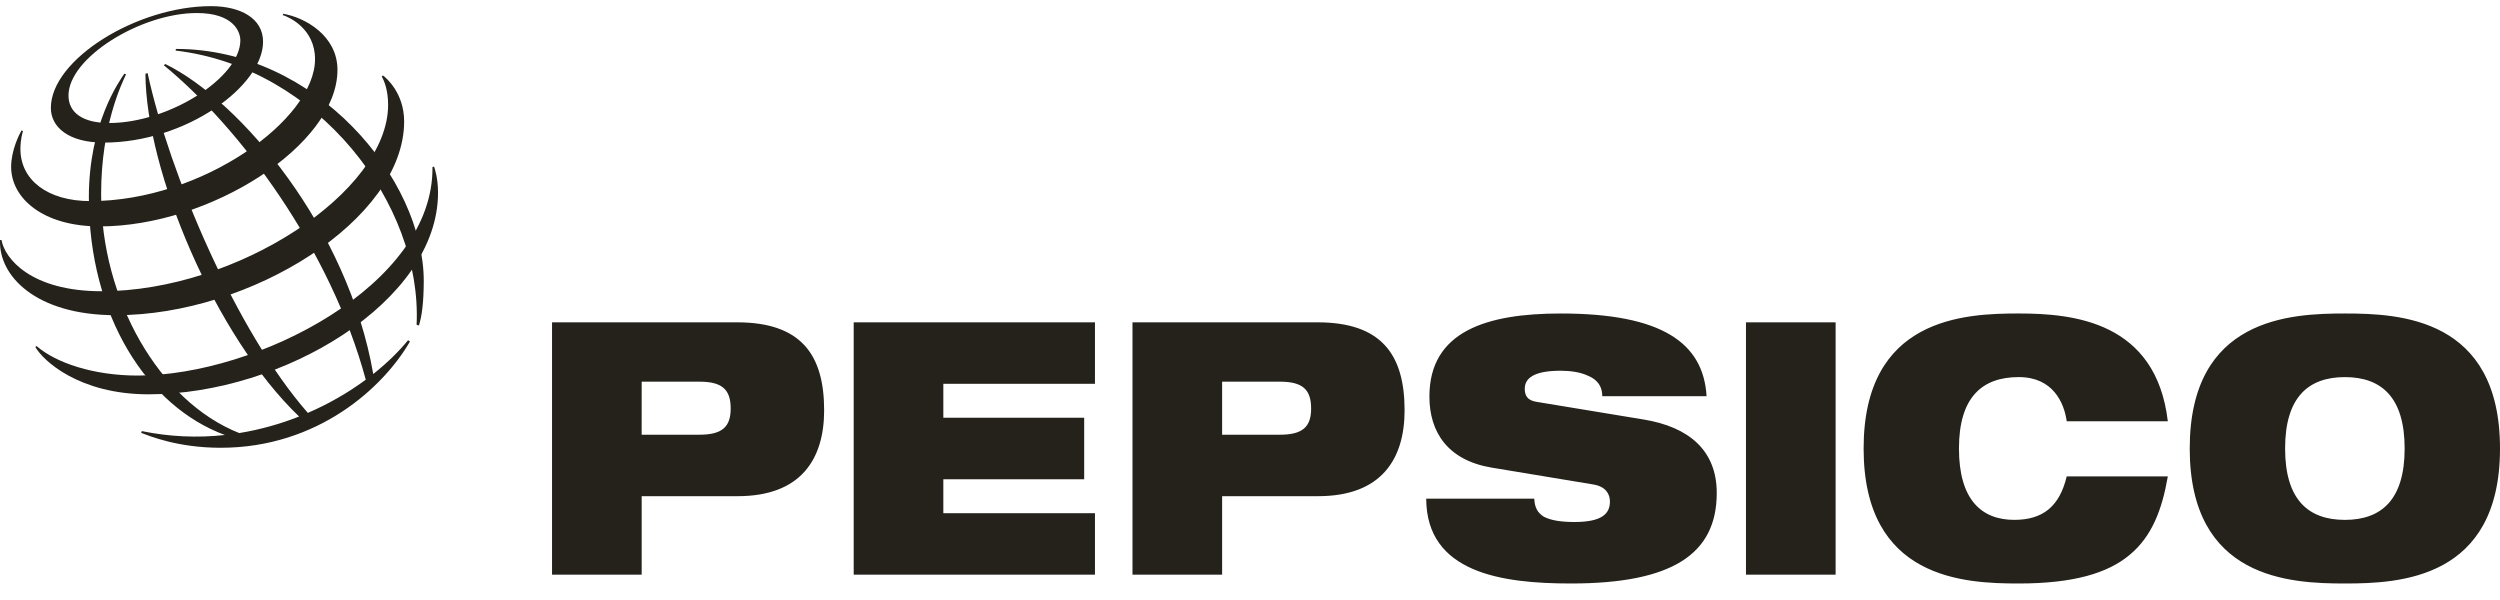
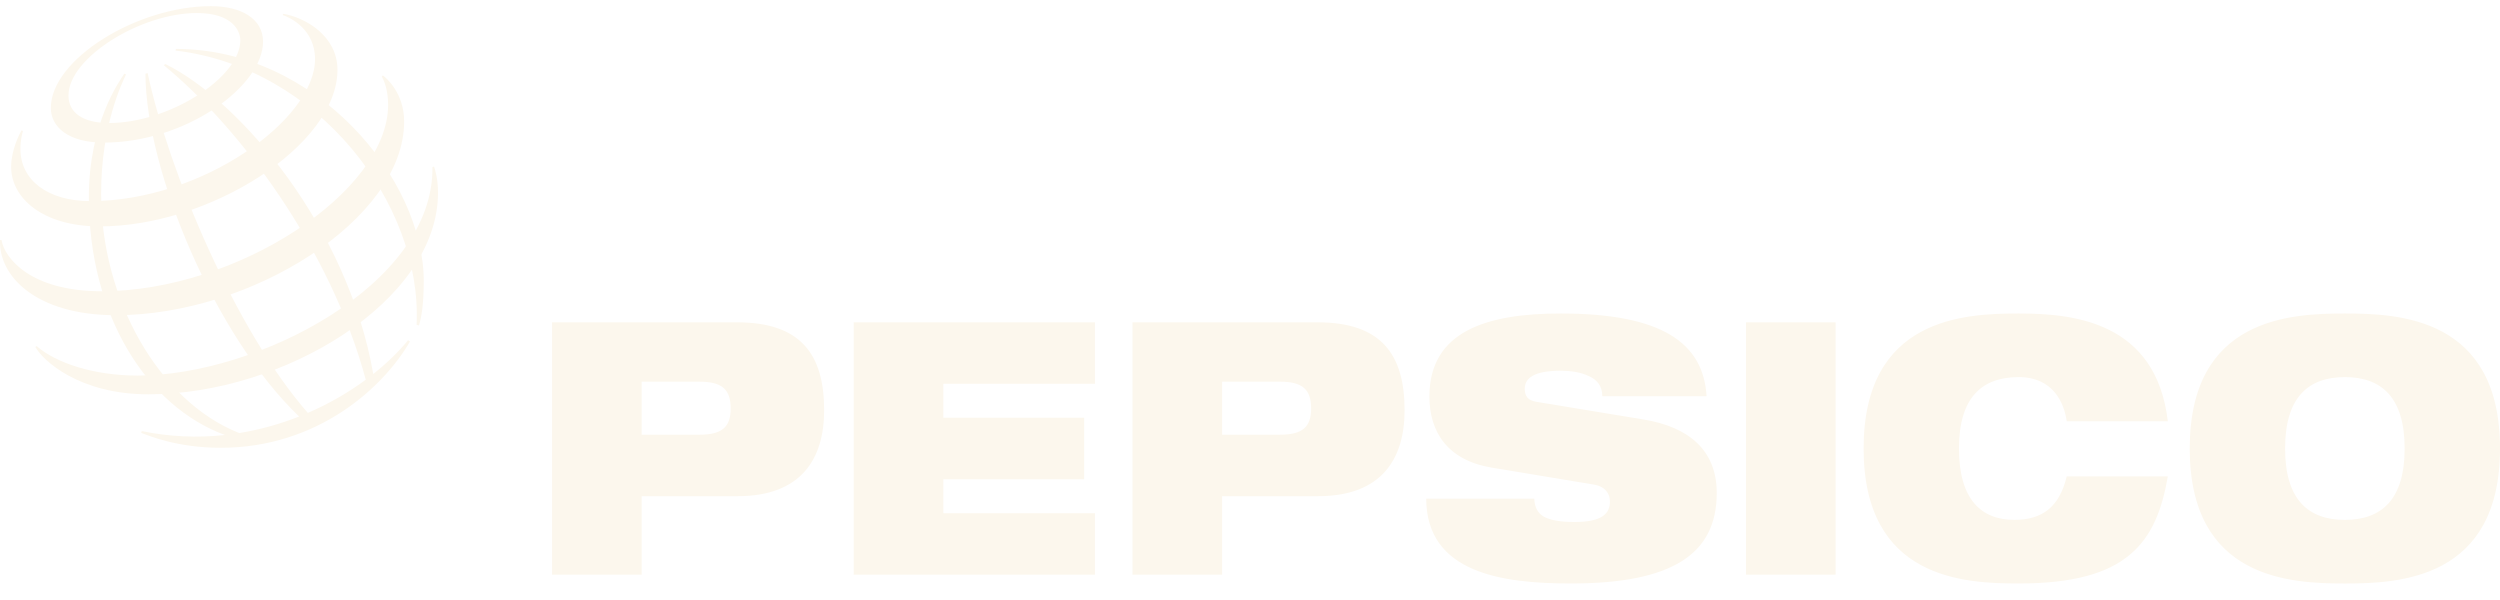
<svg xmlns="http://www.w3.org/2000/svg" width="146" height="35" viewBox="0 0 146 35" fill="none">
-   <path fill-rule="evenodd" clip-rule="evenodd" d="M37.474 22.29H40.852C42.171 22.29 42.672 22.745 42.672 23.859C42.672 24.932 42.17 25.387 40.852 25.387H37.473L37.474 22.29ZM32.239 33.56H37.474V28.977H43.081C46.793 28.977 48.13 26.79 48.13 23.963C48.13 20.681 46.755 18.824 43.043 18.824H32.239V33.56ZM63.946 22.414H55.091V24.396H63.316V27.988H55.091V29.969H63.946V33.56H49.856V18.824H63.946L63.946 22.414ZM71.372 22.29H74.751C76.069 22.29 76.57 22.745 76.57 23.859C76.57 24.932 76.069 25.387 74.751 25.387H71.372V22.29ZM66.137 33.56H71.372V28.977H76.978C80.692 28.977 82.028 26.79 82.028 23.963C82.028 20.681 80.654 18.824 76.941 18.824H66.137V33.56ZM87.096 27.306C84.534 26.872 83.477 25.221 83.477 23.158C83.477 19.339 86.837 18.308 91.142 18.308C97.045 18.308 99.478 20.02 99.664 23.137H93.574C93.574 22.538 93.259 22.166 92.777 21.96C92.312 21.733 91.719 21.651 91.143 21.651C89.583 21.651 89.046 22.084 89.046 22.704C89.046 23.116 89.212 23.385 89.732 23.467L95.988 24.499C98.624 24.932 100.258 26.294 100.258 28.791C100.258 32.384 97.622 34.076 91.737 34.076C87.708 34.076 83.308 33.457 83.29 29.123H89.602C89.62 29.617 89.788 29.948 90.159 30.175C90.548 30.381 91.124 30.485 91.941 30.485C93.574 30.485 94.02 29.989 94.02 29.287C94.02 28.854 93.778 28.421 93.074 28.297L87.096 27.306ZM107.2 33.56H101.965V18.824H107.2L107.2 33.56ZM126.601 27.822C126.266 29.762 125.671 31.331 124.372 32.404C123.092 33.477 121.086 34.076 117.894 34.076C114.72 34.076 108.835 33.828 108.835 26.192C108.835 18.555 114.72 18.307 117.894 18.307C121.049 18.307 125.913 18.761 126.601 24.603H120.697C120.549 23.549 119.916 22.022 117.894 22.022C115.758 22.022 114.403 23.198 114.403 26.192C114.403 29.185 115.721 30.36 117.633 30.36C119.286 30.36 120.27 29.597 120.697 27.822H126.601V27.822ZM133.45 26.192C133.45 23.199 134.806 22.023 136.941 22.023C139.075 22.023 140.431 23.199 140.431 26.192C140.431 29.185 139.075 30.361 136.941 30.361C134.806 30.361 133.45 29.185 133.45 26.192ZM127.88 26.192C127.88 33.828 133.765 34.076 136.941 34.076C140.115 34.076 146 33.828 146 26.192C146 18.555 140.115 18.308 136.941 18.308C133.765 18.308 127.88 18.555 127.88 26.192H127.88ZM24.329 18.97C24.667 11.9 18.57 3.938 10.257 2.953L10.271 2.857C18.466 2.857 24.748 10.443 24.748 16.428C24.74 17.674 24.642 18.445 24.466 19.006L24.329 18.97ZM23.832 19.868C23.287 20.535 22.601 21.205 21.798 21.842C20.32 13.342 14.074 5.91 9.658 3.74L9.563 3.806C14.005 7.451 19.301 14.53 21.361 22.175C20.311 22.947 19.175 23.597 17.978 24.113C13.787 19.334 9.88 10.117 8.621 4.269L8.493 4.307C8.522 9.984 12.553 19.622 17.468 24.325C16.34 24.771 15.168 25.095 13.972 25.291C9.26 23.424 5.906 17.445 5.906 11.321C5.906 7.323 7.125 4.85 7.361 4.344L7.26 4.304C6.975 4.736 5.189 7.208 5.189 11.524C5.189 18.446 8.603 23.738 13.136 25.404C11.515 25.582 9.876 25.505 8.279 25.176L8.246 25.281C8.73 25.46 10.376 26.15 12.885 26.15C18.561 26.15 22.398 22.624 23.942 19.943L23.832 19.868Z" fill="#25221C" />
-   <path fill-rule="evenodd" clip-rule="evenodd" d="M12.318 0.359C8.015 0.359 2.97 3.464 2.97 6.303C2.97 7.401 3.974 8.328 6.053 8.328C10.879 8.328 15.363 5.013 15.363 2.435C15.362 1.078 14.06 0.359 12.318 0.359ZM14.036 2.354C14.036 4.528 9.862 7.184 6.374 7.184C4.833 7.184 4 6.578 4 5.577C4 3.372 8.22 0.761 11.493 0.761C13.626 0.761 14.036 1.847 14.036 2.354V2.354Z" fill="#25221C" />
-   <path fill-rule="evenodd" clip-rule="evenodd" d="M1.256 7.617C1.135 7.826 0.65 8.775 0.65 9.746C0.65 11.549 2.471 13.222 5.821 13.222C12.264 13.222 19.708 8.479 19.708 4.077C19.708 2.1 17.837 1.026 16.538 0.804L16.514 0.881C16.918 1.009 18.398 1.697 18.398 3.457C18.398 6.965 11.825 11.744 5.279 11.744C2.772 11.744 1.193 10.507 1.193 8.705C1.193 8.135 1.312 7.759 1.343 7.651L1.256 7.617Z" fill="#25221C" />
-   <path fill-rule="evenodd" clip-rule="evenodd" d="M22.364 4.406C22.541 4.54 23.602 5.424 23.602 7.097C23.602 12.8 14.666 18.408 6.767 18.408C2.056 18.408 -0.092 16.082 0.003 14.016H0.087C0.272 15.089 1.802 17.008 5.925 17.008C13.835 17.008 22.666 11.206 22.666 6.122C22.666 5.25 22.429 4.706 22.295 4.464L22.364 4.406Z" fill="#25221C" />
-   <path fill-rule="evenodd" clip-rule="evenodd" d="M25.351 9.73C25.388 9.851 25.581 10.397 25.581 11.252C25.581 17.596 16.538 23.028 8.673 23.028C4.625 23.028 2.511 21.061 2.064 20.263L2.137 20.21C3.257 21.189 5.463 21.933 8.038 21.933C14.984 21.933 25.348 16.649 25.256 9.753L25.351 9.73Z" fill="#25221C" />
+   <path fill-rule="evenodd" clip-rule="evenodd" d="M37.474 22.29H40.852C42.171 22.29 42.672 22.745 42.672 23.859C42.672 24.932 42.17 25.387 40.852 25.387H37.473L37.474 22.29ZM32.239 33.56H37.474V28.977H43.081C46.793 28.977 48.13 26.791 48.13 23.963C48.13 20.681 46.755 18.824 43.043 18.824H32.239V33.56ZM63.946 22.414H55.091V24.396H63.316V27.988H55.091V29.969H63.946V33.56H49.856V18.824H63.946L63.946 22.414ZM71.372 22.29H74.751C76.069 22.29 76.57 22.745 76.57 23.859C76.57 24.932 76.069 25.387 74.751 25.387H71.372V22.29ZM66.137 33.56H71.372V28.977H76.978C80.692 28.977 82.028 26.791 82.028 23.963C82.028 20.681 80.654 18.824 76.941 18.824H66.137V33.56ZM87.096 27.306C84.534 26.872 83.477 25.221 83.477 23.158C83.477 19.339 86.837 18.308 91.142 18.308C97.045 18.308 99.478 20.02 99.664 23.137H93.574C93.574 22.538 93.259 22.166 92.777 21.96C92.312 21.734 91.719 21.651 91.143 21.651C89.583 21.651 89.046 22.084 89.046 22.704C89.046 23.116 89.212 23.385 89.732 23.467L95.988 24.499C98.624 24.932 100.258 26.294 100.258 28.791C100.258 32.384 97.622 34.076 91.737 34.076C87.708 34.076 83.308 33.457 83.29 29.123H89.602C89.62 29.617 89.788 29.948 90.159 30.175C90.548 30.381 91.124 30.485 91.941 30.485C93.574 30.485 94.02 29.989 94.02 29.287C94.02 28.854 93.778 28.421 93.074 28.298L87.096 27.306ZM107.2 33.56H101.965V18.824H107.2L107.2 33.56ZM126.601 27.822C126.266 29.762 125.671 31.331 124.372 32.404C123.092 33.477 121.086 34.076 117.894 34.076C114.72 34.076 108.835 33.828 108.835 26.192C108.835 18.555 114.72 18.308 117.894 18.308C121.049 18.308 125.913 18.761 126.601 24.603H120.697C120.549 23.549 119.916 22.022 117.894 22.022C115.758 22.022 114.403 23.198 114.403 26.192C114.403 29.185 115.721 30.36 117.633 30.36C119.286 30.36 120.27 29.597 120.697 27.822H126.601V27.822ZM133.45 26.193C133.45 23.199 134.806 22.023 136.941 22.023C139.075 22.023 140.431 23.199 140.431 26.193C140.431 29.185 139.075 30.361 136.941 30.361C134.806 30.361 133.45 29.185 133.45 26.193ZM127.88 26.193C127.88 33.828 133.765 34.077 136.941 34.077C140.115 34.077 146 33.828 146 26.193C146 18.555 140.115 18.308 136.941 18.308C133.765 18.308 127.88 18.555 127.88 26.193H127.88ZM24.329 18.97C24.667 11.9 18.57 3.938 10.257 2.954L10.271 2.857C18.466 2.857 24.748 10.443 24.748 16.428C24.74 17.674 24.642 18.446 24.466 19.006L24.329 18.97ZM23.832 19.869C23.287 20.535 22.601 21.205 21.798 21.842C20.32 13.342 14.074 5.91 9.658 3.74L9.563 3.806C14.005 7.451 19.301 14.53 21.361 22.176C20.311 22.947 19.175 23.597 17.978 24.113C13.787 19.334 9.88 10.117 8.621 4.269L8.493 4.307C8.522 9.984 12.553 19.622 17.468 24.325C16.34 24.771 15.168 25.095 13.972 25.291C9.26 23.424 5.906 17.445 5.906 11.321C5.906 7.323 7.125 4.85 7.361 4.344L7.26 4.304C6.975 4.736 5.189 7.208 5.189 11.524C5.189 18.446 8.603 23.738 13.136 25.404C11.515 25.582 9.876 25.505 8.279 25.176L8.246 25.282C8.73 25.46 10.376 26.151 12.885 26.151C18.561 26.151 22.398 22.624 23.942 19.943L23.832 19.869Z" fill="#FCF7ED" />
+   <path fill-rule="evenodd" clip-rule="evenodd" d="M12.317 0.359C8.015 0.359 2.969 3.464 2.969 6.303C2.969 7.401 3.973 8.328 6.053 8.328C10.878 8.328 15.362 5.013 15.362 2.435C15.362 1.078 14.059 0.359 12.317 0.359ZM14.035 2.355C14.035 4.528 9.862 7.184 6.373 7.184C4.832 7.184 3.999 6.578 3.999 5.577C3.999 3.372 8.22 0.761 11.492 0.761C13.626 0.761 14.035 1.847 14.035 2.355V2.355Z" fill="#FCF7ED" />
+   <path fill-rule="evenodd" clip-rule="evenodd" d="M1.255 7.617C1.134 7.826 0.65 8.775 0.65 9.746C0.65 11.549 2.471 13.222 5.82 13.222C12.264 13.222 19.708 8.479 19.708 4.076C19.708 2.1 17.837 1.026 16.538 0.804L16.514 0.881C16.918 1.009 18.398 1.697 18.398 3.457C18.398 6.965 11.825 11.744 5.278 11.744C2.772 11.744 1.193 10.507 1.193 8.705C1.193 8.135 1.311 7.759 1.343 7.65L1.255 7.617Z" fill="#FCF7ED" />
+   <path fill-rule="evenodd" clip-rule="evenodd" d="M22.364 4.406C22.541 4.54 23.602 5.424 23.602 7.097C23.602 12.8 14.666 18.408 6.767 18.408C2.056 18.408 -0.092 16.082 0.003 14.017H0.087C0.272 15.089 1.802 17.009 5.925 17.009C13.835 17.009 22.666 11.206 22.666 6.122C22.666 5.25 22.429 4.706 22.295 4.465L22.364 4.406Z" fill="#FCF7ED" />
+   <path fill-rule="evenodd" clip-rule="evenodd" d="M25.35 9.73C25.388 9.851 25.58 10.397 25.58 11.252C25.58 17.597 16.537 23.028 8.672 23.028C4.624 23.028 2.51 21.062 2.064 20.263L2.136 20.21C3.256 21.189 5.462 21.934 8.037 21.934C14.983 21.934 25.348 16.649 25.255 9.753L25.35 9.73Z" fill="#FCF7ED" />
</svg>
